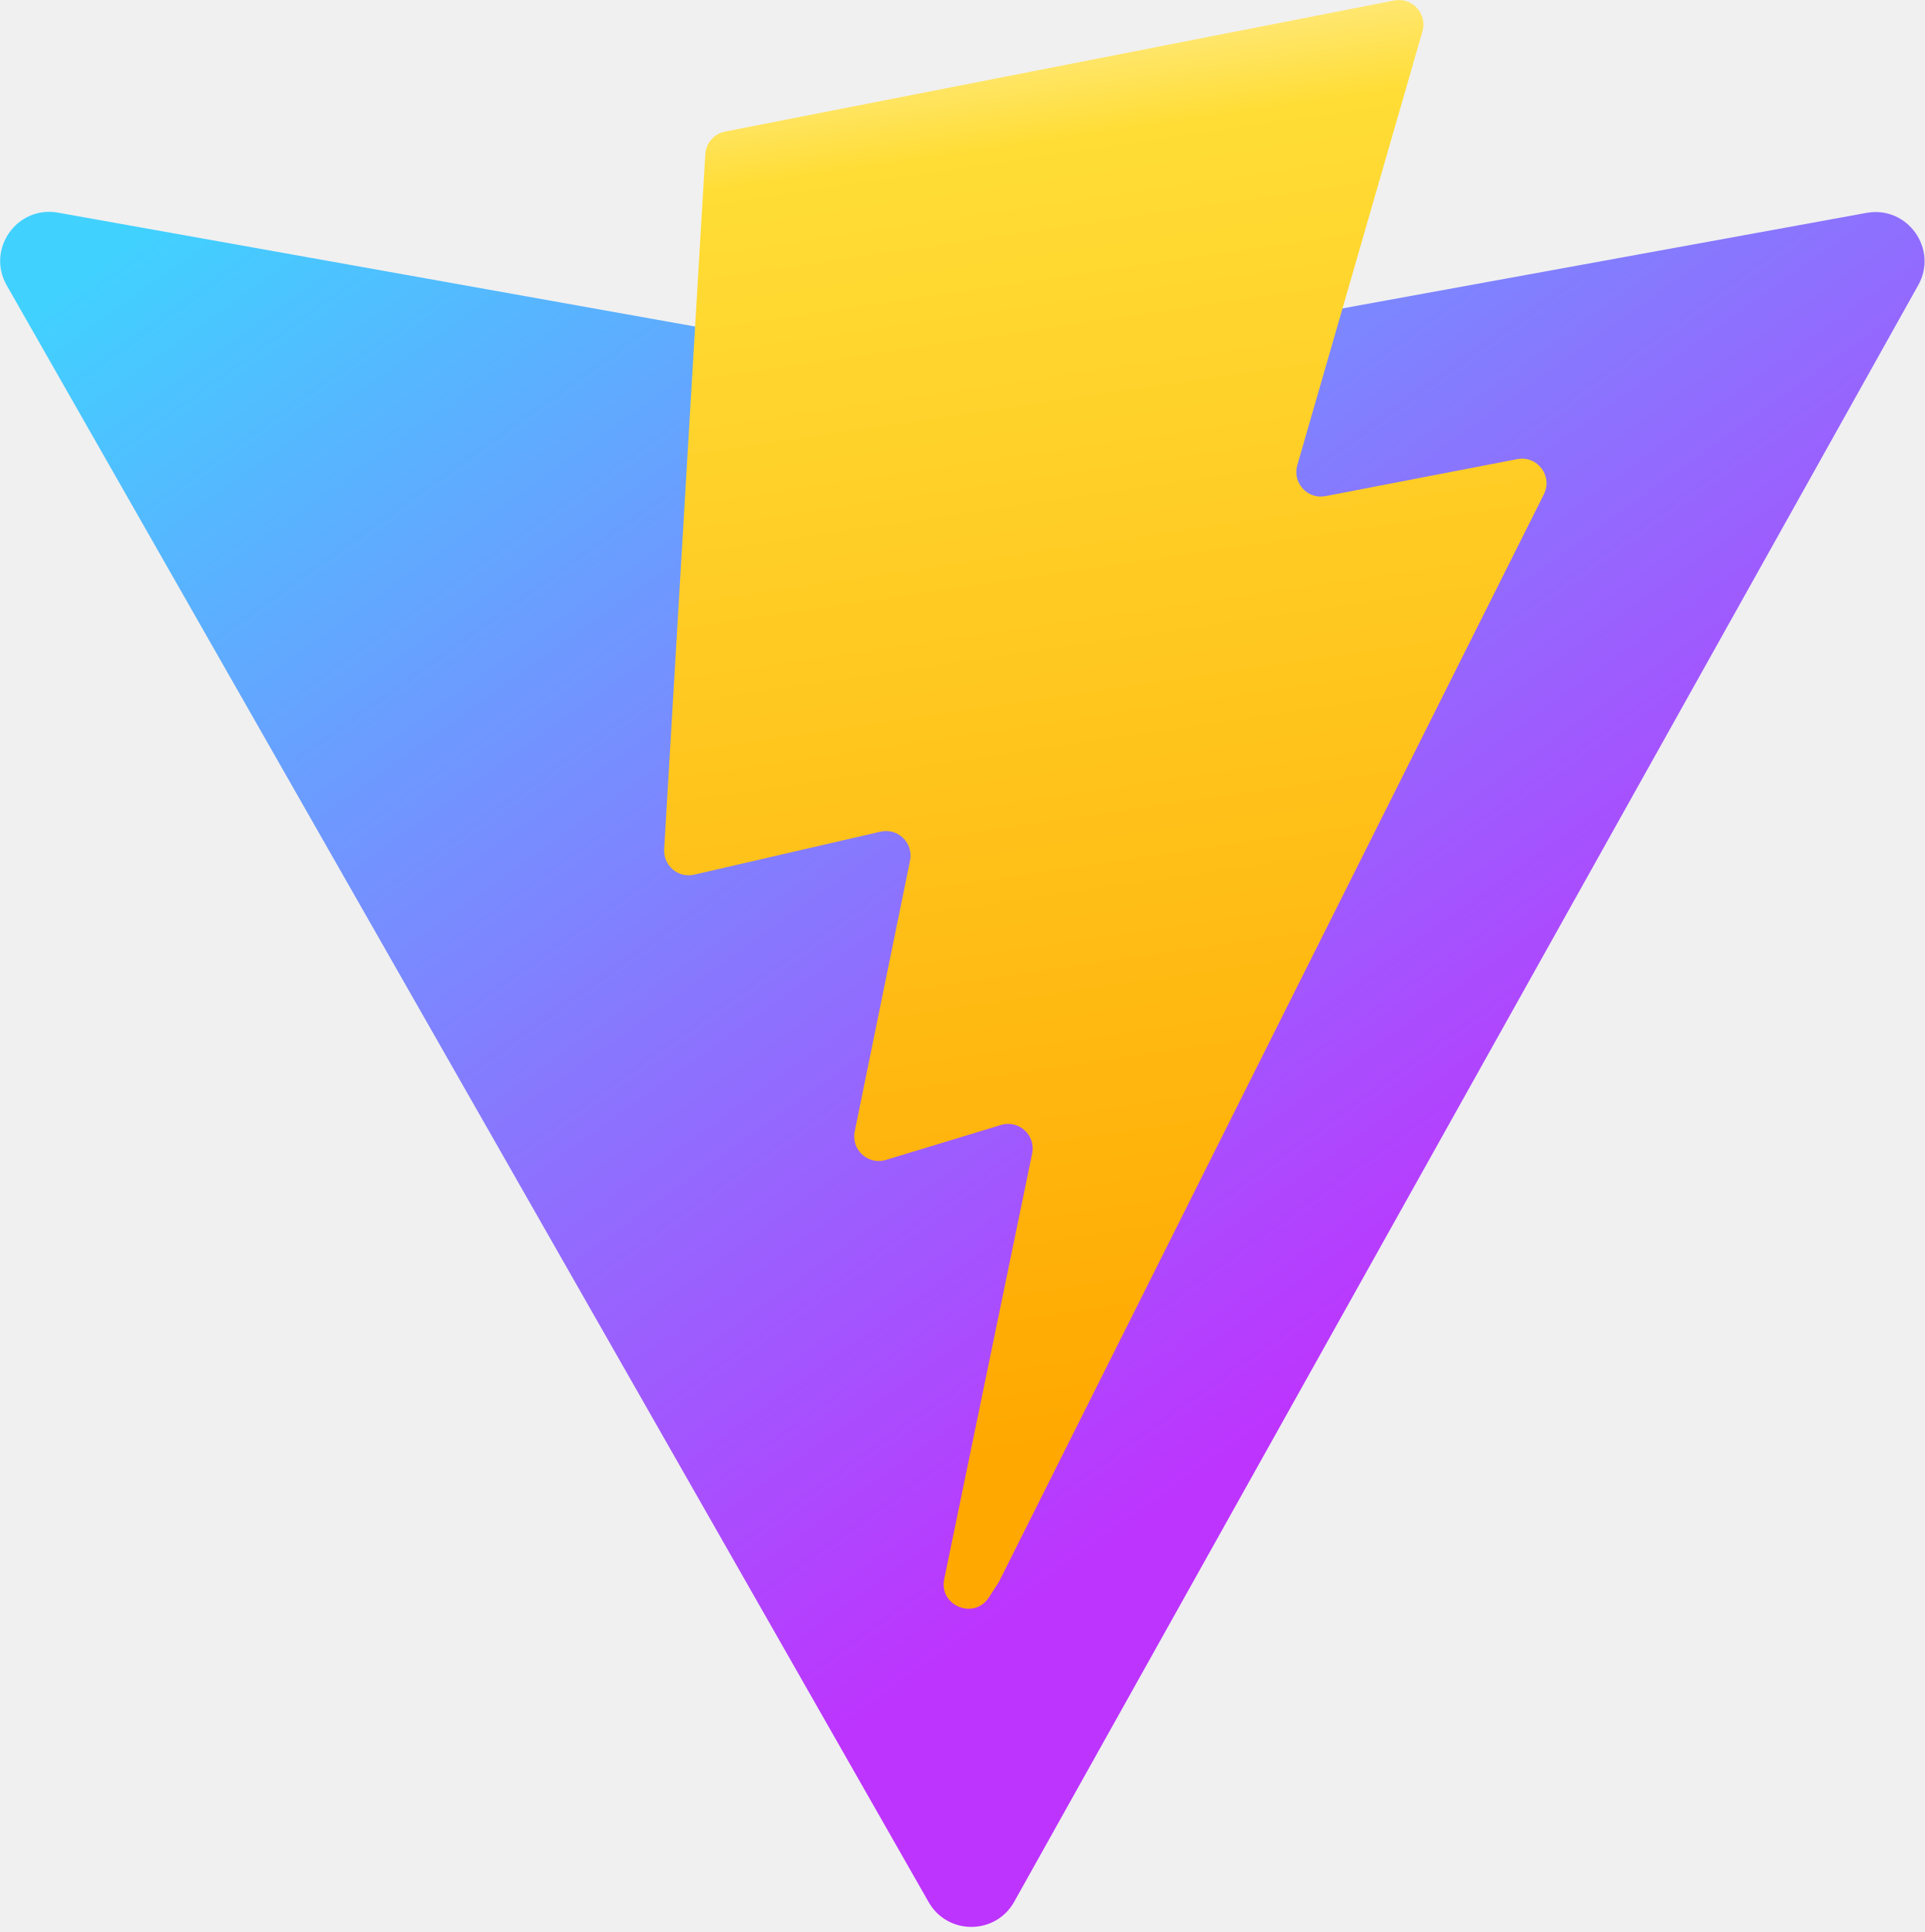
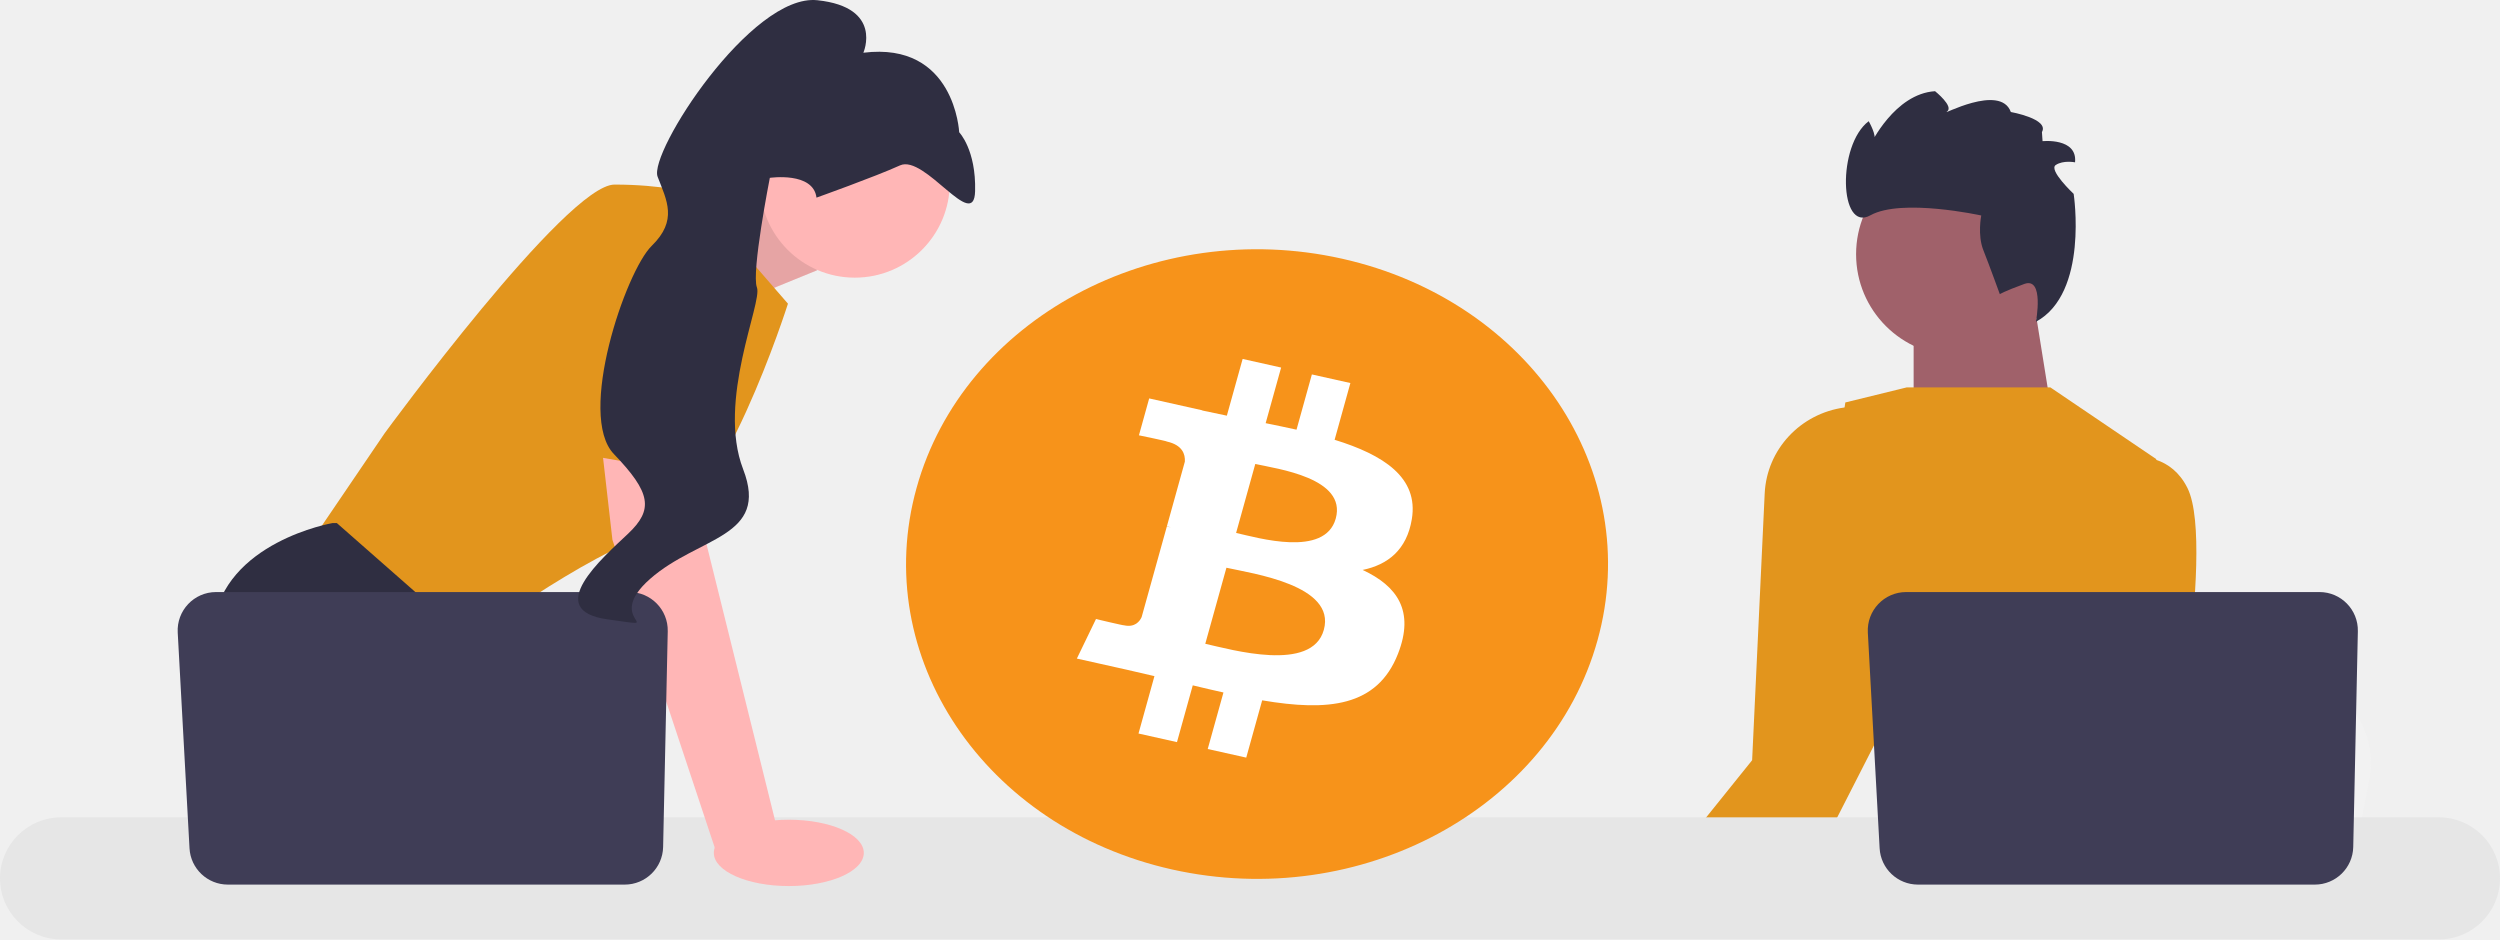
- <svg xmlns="http://www.w3.org/2000/svg" aria-hidden="true" role="img" class="iconify iconify--logos" width="31.88" height="32" preserveAspectRatio="xMidYMid meet" viewBox="0 0 256 257">
-   <defs>
-     <linearGradient id="IconifyId1813088fe1fbc01fb466" x1="-.828%" x2="57.636%" y1="7.652%" y2="78.411%">
-       <stop offset="0%" stop-color="#41D1FF" />
-       <stop offset="100%" stop-color="#BD34FE" />
-     </linearGradient>
-     <linearGradient id="IconifyId1813088fe1fbc01fb467" x1="43.376%" x2="50.316%" y1="2.242%" y2="89.03%">
-       <stop offset="0%" stop-color="#FFEA83" />
-       <stop offset="8.333%" stop-color="#FFDD35" />
-       <stop offset="100%" stop-color="#FFA800" />
-     </linearGradient>
-   </defs>
-   <path fill="url(#IconifyId1813088fe1fbc01fb466)" d="M255.153 37.938L134.897 252.976c-2.483 4.44-8.862 4.466-11.382.048L.875 37.958c-2.746-4.814 1.371-10.646 6.827-9.67l120.385 21.517a6.537 6.537 0 0 0 2.322-.004l117.867-21.483c5.438-.991 9.574 4.796 6.877 9.62Z" />
-   <path fill="url(#IconifyId1813088fe1fbc01fb467)" d="M185.432.063L96.44 17.501a3.268 3.268 0 0 0-2.634 3.014l-5.474 92.456a3.268 3.268 0 0 0 3.997 3.378l24.777-5.718c2.318-.535 4.413 1.507 3.936 3.838l-7.361 36.047c-.495 2.426 1.782 4.5 4.151 3.78l15.304-4.649c2.372-.72 4.652 1.36 4.15 3.788l-11.698 56.621c-.732 3.542 3.979 5.473 5.943 2.437l1.313-2.028l72.516-144.72c1.215-2.423-.88-5.186-3.54-4.672l-25.505 4.922c-2.396.462-4.435-1.77-3.759-4.114l16.646-57.705c.677-2.35-1.37-4.583-3.769-4.113Z" />
+ <svg xmlns="http://www.w3.org/2000/svg" width="866.805" height="325.716" viewBox="0 0 866.805 325.716">
+   <polygon points="235.069 78.213 268.853 63.995 283.343 93.701 247.842 108.191 235.069 78.213" fill="#ffb6b6" />
+   <polygon points="235.069 78.213 268.853 63.995 283.343 93.701 247.842 108.191 235.069 78.213" opacity=".1" />
+   <path d="M239.872,66.894l33.328,38.4s-23.185,73.177-46.369,79.698-65.932,38.4-65.932,38.4l-53.615-34.777,26.083-38.4s63.034-86.218,79.698-86.218c16.664,0,26.807,2.898,26.807,2.898Z" fill="#e2951d" />
+   <path d="M194.843,317.216H117.261l-4.905-6.557-20.026-26.771-4.608-6.158s-17.389-31.879-13.766-60.86c3.623-28.981,41.298-35.502,41.298-35.502h1.55l46.123,40.53-2.753,37.719,14.606,24.272,20.062,33.328Z" fill="#2f2e41" />
+   <polygon points="133.15 317.216 112.356 317.216 112.356 286.424 133.15 317.216" fill="#2f2e41" />
+   <polygon points="704.745 101.84 712.5 150.216 663.5 150.848 663.5 108.789 704.745 101.84" fill="#a0616a" />
+   <path d="M821.461,270.47l-2.587,13.418-6.419,33.328h-128.958c1.007-7.47,2.384-18.222,3.854-29.829,.145-1.159,.297-2.326,.442-3.499,3.688-29.177,7.723-62.193,7.723-62.193l16.954,2.058,32.893,3.985,13.404,1.623,35.893,4.354c17.896,2.166,30.205,19.048,26.8,36.755Z" fill="#f2f2f2" />
+   <path d="M764.144,317.216h-69.945c1.065-1.253,1.666-1.978,1.666-1.978l20.968-3.463,43.203-7.129s1.971,5.093,4.108,12.571Z" fill="#2f2e41" />
+   <path d="M667.92,317.216h-105.628c1.051-2.087,2.137-4.181,3.253-6.267,1.493-2.789,3.086-5.274,4.775-7.484,1.123-1.471,2.282-2.818,3.478-4.05,3.514-3.615,7.339-6.245,11.368-8.049,14.382-6.47,31.328-2.507,45.761,3.941,5.419,2.42,10.484,5.188,14.925,7.883,7.825,4.753,13.73,9.288,16.244,11.303,.869,.688,1.333,1.087,1.333,1.087l4.492,1.637Z" fill="#2f2e41" />
+   <polygon points="584.122 317.216 569.139 317.216 573.088 312.63 575.319 310.036 576.276 310.812 584.122 317.216" fill="#ffb6b6" />
+   <path d="M769.259,317.216h-129.023l5.615-14.027,7.716-19.301,3.876-9.694-3.203-13.628s-1.579-1.116-3.985-3.123c-8.571-7.1-27.648-25.387-23.264-44.167,4.985-21.373,11.245-63.026,12.57-72.003,.167-1.123,.254-1.732,.254-1.732l18.62-4.565,.616-.152,2-.493h49.876l36.683,24.844-.007,.261-2.239,68.301-.956,29.22s-1.152,4.217-.877,10.766c.181,4.492,1.029,10.078,3.376,16.164,2.485,6.47,6.666,13.498,13.527,20.359,5.18,5.18,7.694,9.542,8.825,12.969Z" fill="#e2951d" />
+   <path d="M758.768,229.361c-1.224,10.042-2.398,17.178-2.398,17.178l-12.839,21.185-9.795,16.164-16.903,27.887-2.478,4.094-1.768,1.348h-53.028l2.536-2.724,25.257-27.104,3.268-3.499,5.296-5.688,16.555-54.448,19.511-64.171s7.905-2.753,15.621-.145c4.057,1.369,8.071,4.224,10.832,9.759,5.282,10.564,2.71,40.776,.333,60.164Z" fill="#e2951d" />
+   <path d="M665.486,227.607l-15.229,29.836-13.498,26.445-5.832,11.418-2.297,4.507-19.685,17.403h-44.573l7.347-9.129,2.731-3.405,10.716-13.317,6.013-7.477,16.323-20.301,4.354-92.462c.722-15.336,12.407-27.733,27.615-29.836,.033-.004,.063-.01,.091-.015,4.941-.993,12.795-1.282,18.874,4.594,.21,.196,.413,.406,.616,.623,1.022,1.08,1.985,2.347,2.869,3.833,.087,.145,.174,.297,.254,.449,.254,.464,.5,.971,.725,1.514,7.76,18.07,2.587,75.322,2.587,75.322Z" fill="#e2951d" />
+   <circle cx="678.776" cy="88.144" r="35.227" fill="#a0616a" />
+   <path d="M693.383,101.994s-3.652-10.061-5.722-15.282c-2.071-5.221-.72-11.996-.72-11.996,0,0-27.633-6.099-38.454-.054-10.821,6.046-11.549-24.362-.566-32.638,0,0,2.941,5.111,1.8,6.581l-1.141,1.47s8.311-17.576,22.345-18.456c0,0,6.652,5.308,4.145,7.059-2.507,1.752,18.483-9.904,22.134,.158,0,0,13.384,2.384,10.776,6.956l.22,3.155s12.13-1.259,11.265,7.336c0,0-4.08-.813-6.69,.929s6.208,10.005,6.208,10.005c0,0,5.3,34.43-13.08,44.343,0,0,2.981-15.669-4.034-13.107-7.016,2.561-8.484,3.542-8.484,3.542Z" fill="#2f2e41" />
+   <path d="M845.641,325.716H21.164c-11.67,0-21.164-9.494-21.164-21.164s9.494-21.164,21.164-21.164H845.641c11.67,0,21.164,9.494,21.164,21.164s-9.494,21.164-21.164,21.164Z" fill="#e6e6e6" />
+   <path d="M817.522,218.878l-1.603,74.802c-.155,7.241-6.07,13.03-13.312,13.03h-137.603c-7.071,0-12.91-5.528-13.296-12.589l-4.089-74.802c-.417-7.628,5.656-14.042,13.296-14.042h143.295c7.466,0,13.472,6.137,13.312,13.601Z" fill="#3f3d56" />
+   <circle cx="296.385" cy="63.348" r="32.922" fill="#ffb6b6" />
+   <polygon points="241.321 149.489 244.944 188.613 269.578 287.873 248.296 295.332 212.34 187.164 207.374 143.693 241.321 149.489" fill="#ffb6b6" />
+   <path d="M231.522,218.878l-1.603,74.802c-.155,7.241-6.07,13.03-13.312,13.03H79.004c-7.071,0-12.91-5.528-13.296-12.589l-4.089-74.802c-.417-7.628,5.656-14.042,13.296-14.042H218.21c7.466,0,13.472,6.137,13.312,13.601Z" fill="#3f3d56" />
+   <ellipse cx="273.5" cy="295.716" rx="26" ry="11.5" fill="#ffb6b6" />
+   <path d="M190.242,155.471l14.853-79.158s41.298-5.796,42.747,7.97-1.035,81.042-1.035,81.042l-56.564-9.853Z" fill="#e2951d" />
+   <path d="M283.095,68.524s20.365-7.268,28.956-11.179c8.591-3.911,25.657,23.366,26.037,8.96,.38-14.406-5.518-20.447-5.518-20.447,0,0-1.473-31.515-33.223-27.575,0,0,6.984-15.767-15.941-18.205-22.925-2.438-58.589,52.921-55.395,61.194,3.194,8.273,7.023,15.113-2.039,23.959-9.062,8.846-26.03,58.769-13.12,72.203,12.91,13.434,13.758,19.264,4.912,27.621-8.846,8.358-29.754,26.53-7.147,29.685,22.607,3.155-2.068,.799,14.786-14.026,16.854-14.825,41.447-14.219,32.265-38.005-9.183-23.785,6.771-57.869,4.775-63.04-1.996-5.171,4.473-38.005,4.473-38.005,0,0,15.055-2.212,16.181,6.86Z" fill="#2f2e41" />
+   <g>
+     <path d="M553.902,221.982c-16.256,58.477-82.296,94.065-147.507,79.482-65.184-14.579-104.866-73.81-88.602-132.283,16.249-58.483,82.289-94.075,147.48-79.496,65.207,14.579,104.885,73.817,88.629,132.297h0Z" fill="#f7931a" />
+     <path d="M489.509,180.025c2.423-14.524-9.908-22.333-26.769-27.541l5.469-19.675-13.354-2.985-5.325,19.157c-3.511-.785-7.116-1.525-10.699-2.258l5.363-19.283-13.346-2.985-5.473,19.668c-2.906-.594-5.759-1.18-8.527-1.798l.015-.061-18.417-4.124-3.552,12.792s9.908,2.036,9.699,2.163c5.409,1.211,6.386,4.421,6.222,6.965l-6.23,22.414c.373,.085,.856,.208,1.388,.399-.445-.099-.92-.208-1.411-.314l-8.733,31.399c-.662,1.474-2.339,3.684-6.12,2.845,.133,.174-9.707-2.173-9.707-2.173l-6.63,13.709,17.378,3.885c3.233,.727,6.401,1.487,9.52,2.204l-5.526,19.9,13.339,2.985,5.473-19.689c3.644,.887,7.181,1.706,10.642,2.477l-5.454,19.597,13.354,2.985,5.526-19.863c22.771,3.865,39.895,2.306,47.102-16.165,5.808-14.872-.289-23.451-12.27-29.046,8.725-1.804,15.298-6.952,17.051-17.584l0,0Zm-30.512,38.372c-4.127,14.872-32.048,6.832-41.101,4.816l7.333-26.365c9.052,2.026,38.081,6.038,33.767,21.548v0Zm4.131-38.587c-3.765,13.528-27.005,6.655-34.543,4.97l6.648-23.912c7.538,1.685,31.816,4.83,27.895,18.942Z" fill="#fff" />
+   </g>
</svg>
